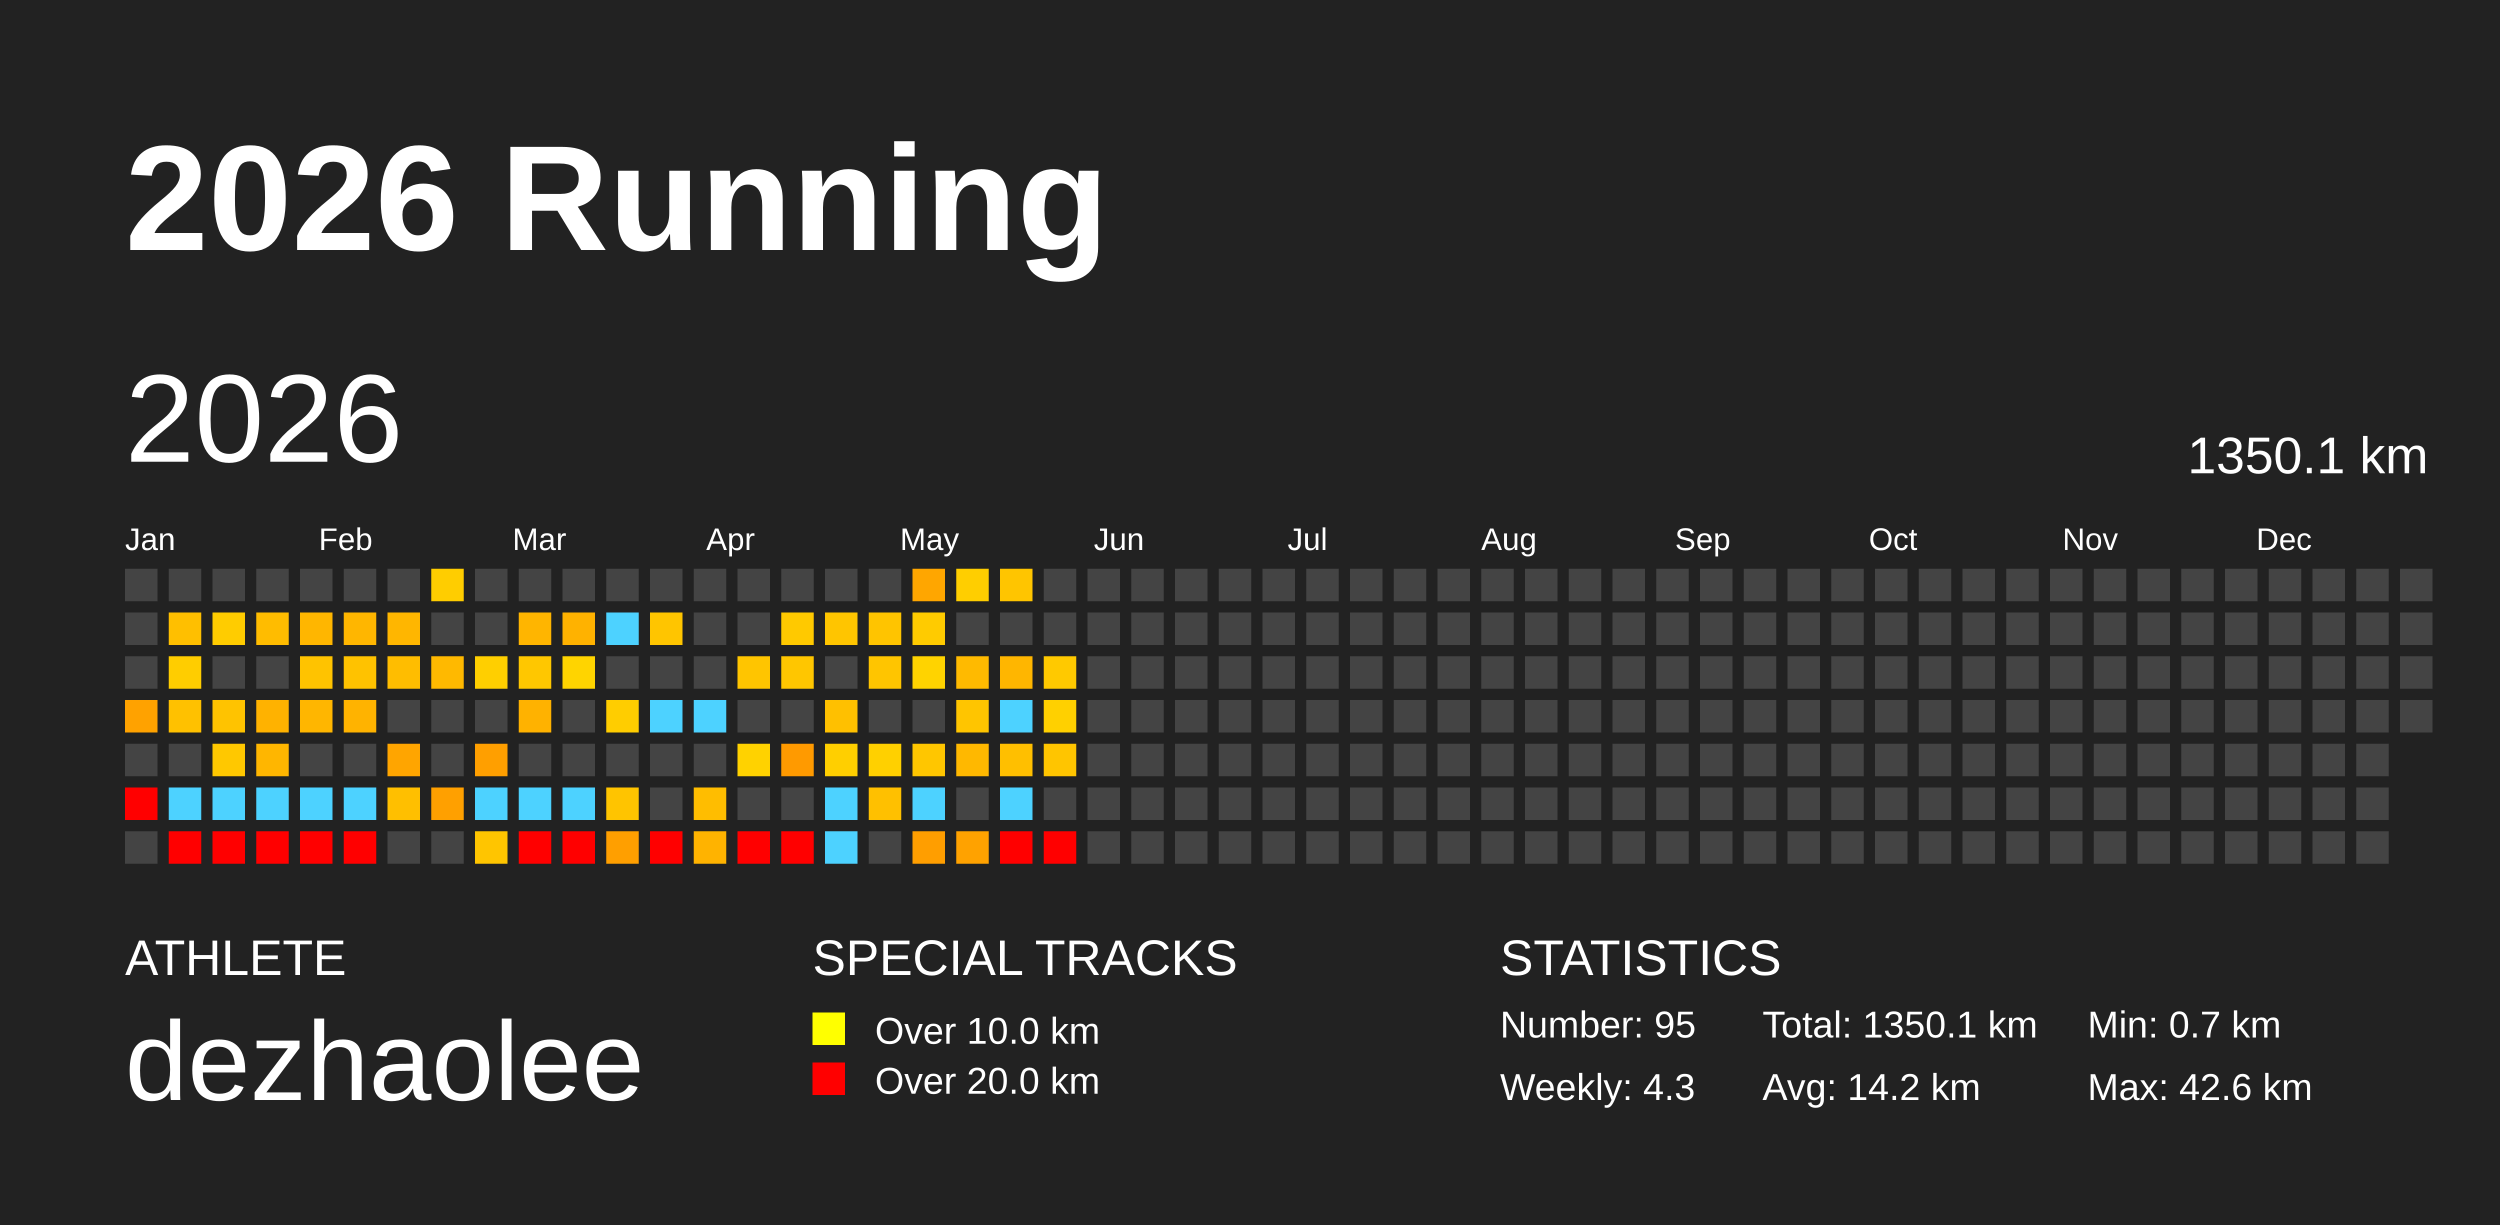
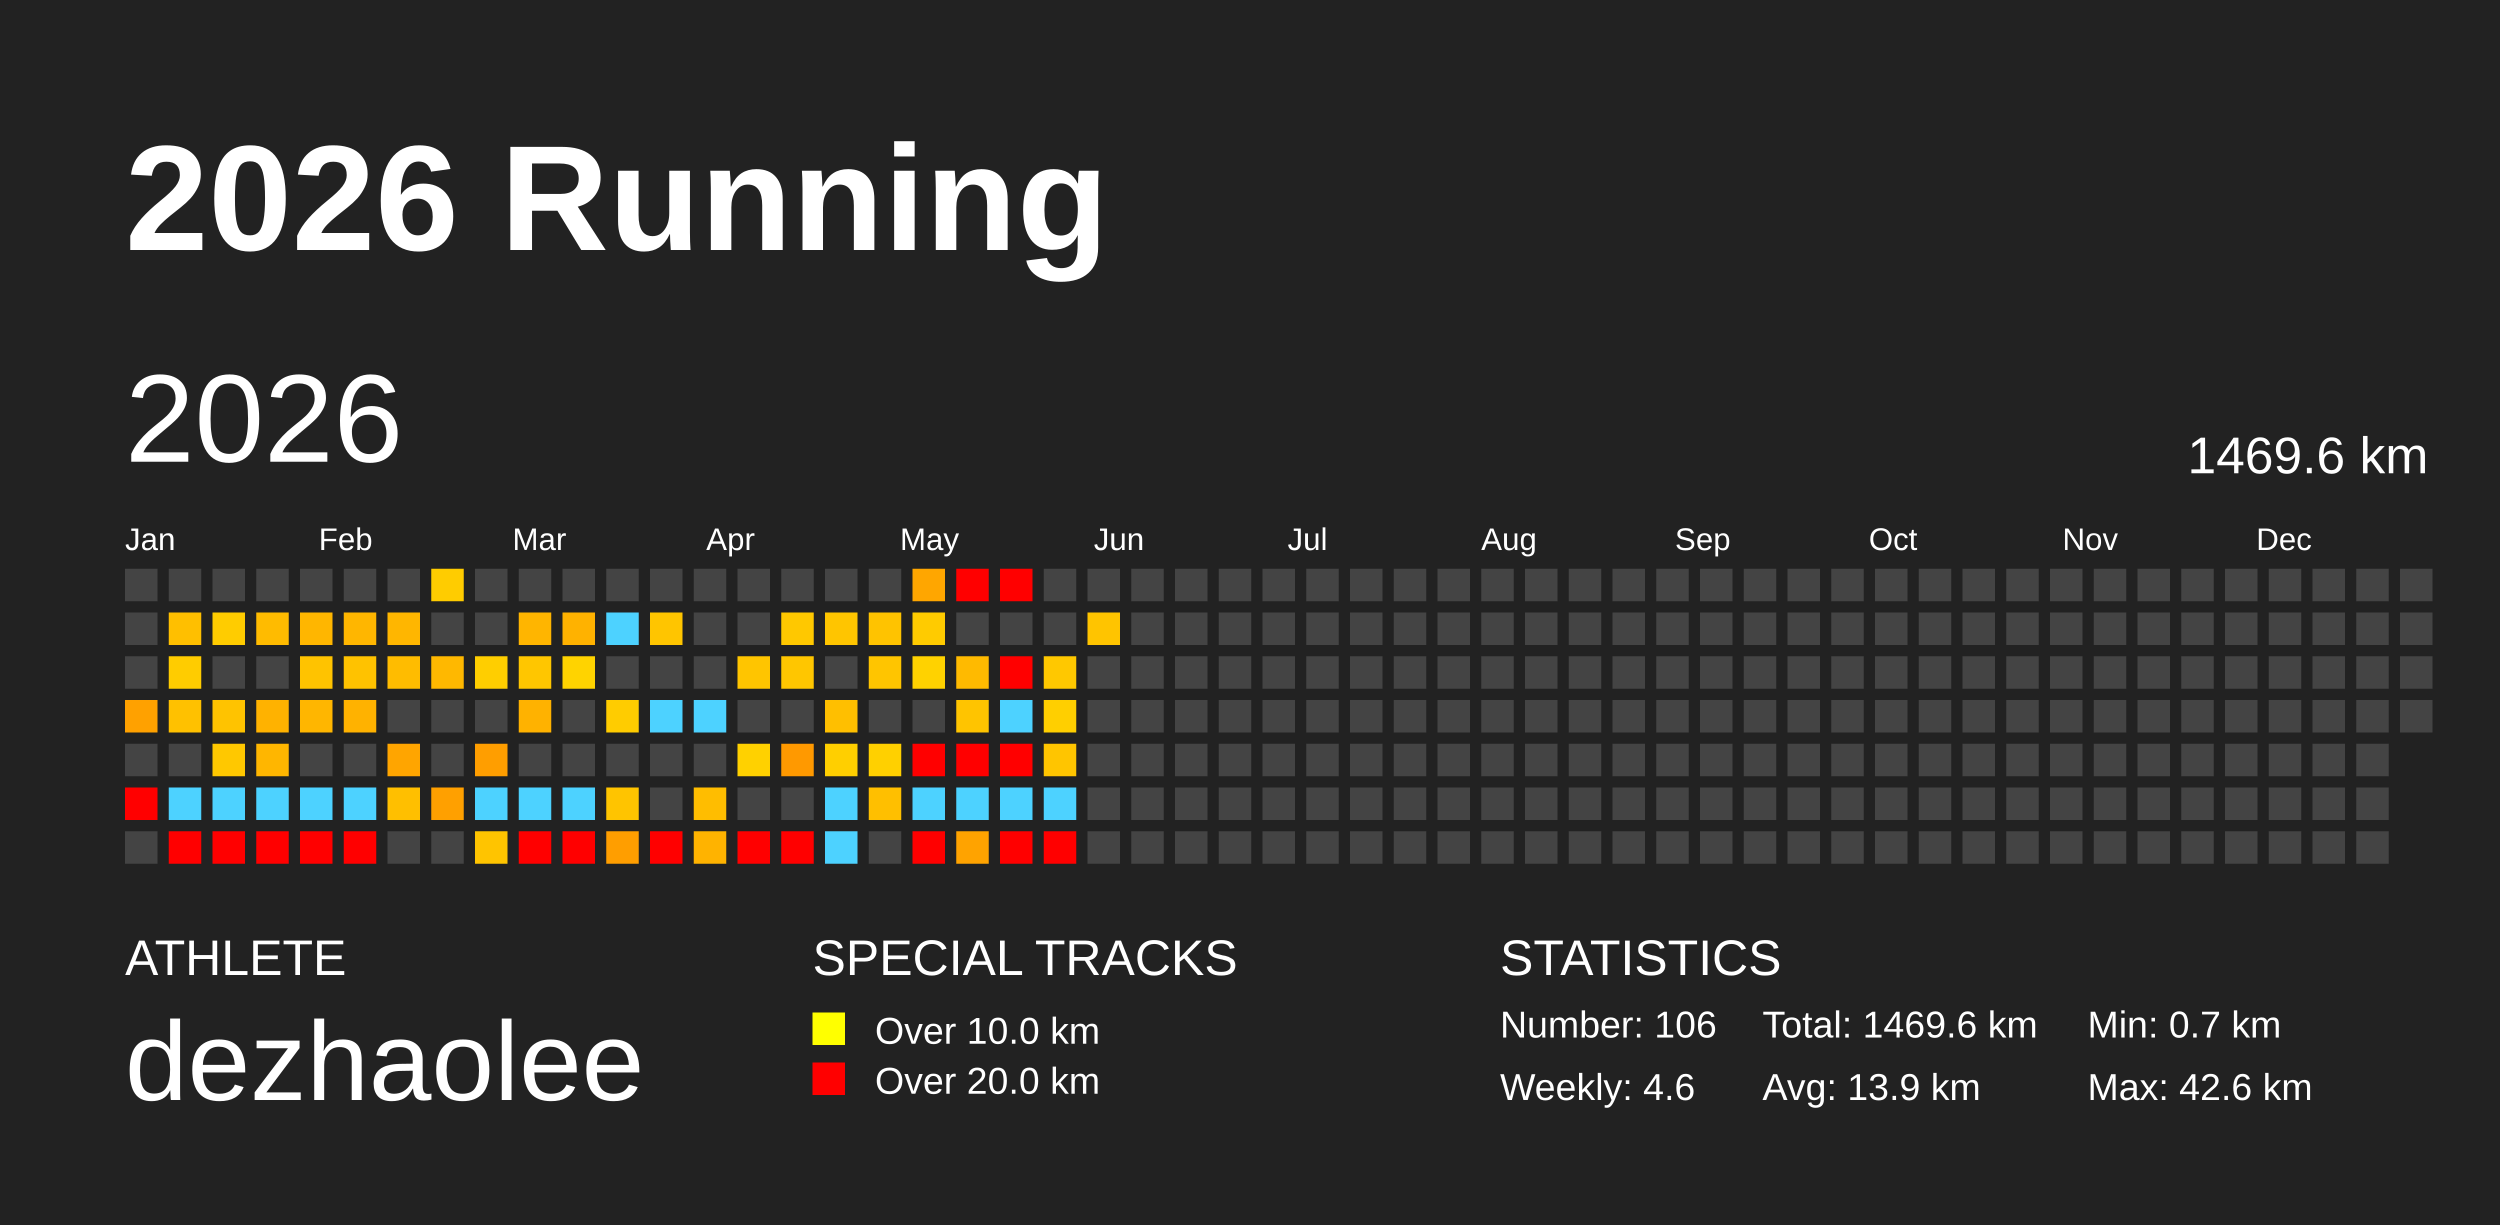
<svg xmlns="http://www.w3.org/2000/svg" baseProfile="full" height="98mm" version="1.1" viewBox="0,0,200,98" width="200mm">
  <defs />
  <rect fill="#222222" height="98" width="200" x="0" y="0" />
  <text fill="#FFFFFF" style="font-size:12px; font-family:Arial; font-weight:bold;" x="10" y="20">2026 Running</text>
  <text fill="#FFFFFF" style="font-size:4px; font-family:Arial" x="10" y="78">ATHLETE</text>
  <text fill="#FFFFFF" style="font-size:9px; font-family:Arial" x="10" y="88">dezhaolee</text>
  <text fill="#FFFFFF" style="font-size:4px; font-family:Arial" x="65" y="78">SPECIAL TRACKS</text>
  <rect fill="yellow" height="2.6" width="2.6" x="65" y="81" />
  <text fill="#FFFFFF" style="font-size:3px; font-family:Arial" x="70" y="83.5">Over 10.0 km</text>
  <rect fill="red" height="2.6" width="2.6" x="65" y="85" />
  <text fill="#FFFFFF" style="font-size:3px; font-family:Arial" x="70" y="87.5">Over 20.0 km</text>
  <text fill="#FFFFFF" style="font-size:4px; font-family:Arial" x="120" y="78">STATISTICS</text>
-   <text fill="#FFFFFF" style="font-size:3px; font-family:Arial" x="120" y="83">Number: 95</text>
-   <text fill="#FFFFFF" style="font-size:3px; font-family:Arial" x="120" y="88">Weekly: 4.3</text>
-   <text fill="#FFFFFF" style="font-size:3px; font-family:Arial" x="141" y="83">Total: 1350.1 km</text>
-   <text fill="#FFFFFF" style="font-size:3px; font-family:Arial" x="141" y="88">Avg: 14.2 km</text>
+   <text fill="#FFFFFF" style="font-size:3px; font-family:Arial" x="120" y="83">Number: 106</text>
+   <text fill="#FFFFFF" style="font-size:3px; font-family:Arial" x="120" y="88">Weekly: 4.6</text>
+   <text fill="#FFFFFF" style="font-size:3px; font-family:Arial" x="141" y="83">Total: 1469.6 km</text>
+   <text fill="#FFFFFF" style="font-size:3px; font-family:Arial" x="141" y="88">Avg: 13.9 km</text>
  <text fill="#FFFFFF" style="font-size:3px; font-family:Arial" x="167" y="83">Min: 0.7 km</text>
  <text fill="#FFFFFF" style="font-size:3px; font-family:Arial" x="167" y="88">Max: 42.6 km</text>
  <text dominant-baseline="hanging" fill="#FFFFFF" style="font-size:10.0px; font-family:Arial;" x="10" y="30">2026</text>
-   <text dominant-baseline="hanging" fill="#FFFFFF" style="font-size:4.125px; font-family:Arial;" x="175" y="35">1350.1 km</text>
+   <text dominant-baseline="hanging" fill="#FFFFFF" style="font-size:4.125px; font-family:Arial;" x="175" y="35">1469.6 km</text>
  <text fill="#FFFFFF" style="font-size:2.5px; font-family:Arial" x="10.0" y="44">Jan</text>
  <text fill="#FFFFFF" style="font-size:2.5px; font-family:Arial" x="25.5" y="44">Feb</text>
  <text fill="#FFFFFF" style="font-size:2.5px; font-family:Arial" x="41.0" y="44">Mar</text>
  <text fill="#FFFFFF" style="font-size:2.5px; font-family:Arial" x="56.5" y="44">Apr</text>
  <text fill="#FFFFFF" style="font-size:2.5px; font-family:Arial" x="72.0" y="44">May</text>
  <text fill="#FFFFFF" style="font-size:2.5px; font-family:Arial" x="87.5" y="44">Jun</text>
  <text fill="#FFFFFF" style="font-size:2.5px; font-family:Arial" x="103.0" y="44">Jul</text>
  <text fill="#FFFFFF" style="font-size:2.5px; font-family:Arial" x="118.5" y="44">Aug</text>
  <text fill="#FFFFFF" style="font-size:2.5px; font-family:Arial" x="134.0" y="44">Sep</text>
  <text fill="#FFFFFF" style="font-size:2.5px; font-family:Arial" x="149.5" y="44">Oct</text>
  <text fill="#FFFFFF" style="font-size:2.5px; font-family:Arial" x="165.0" y="44">Nov</text>
  <text fill="#FFFFFF" style="font-size:2.5px; font-family:Arial" x="180.5" y="44">Dec</text>
  <rect fill="#444444" height="2.6" width="2.6" x="10.0" y="45.5" />
  <rect fill="#444444" height="2.6" width="2.6" x="10.0" y="49.0" />
  <rect fill="#444444" height="2.6" width="2.6" x="10.0" y="52.5" />
-   <rect fill="#ffa200" height="2.6" width="2.6" x="10.0" y="56.0" />
+   <rect fill="#ffa100" height="2.6" width="2.6" x="10.0" y="56.0" />
  <rect fill="#444444" height="2.6" width="2.6" x="10.0" y="59.5" />
  <rect fill="red" height="2.6" width="2.6" x="10.0" y="63.0" />
  <rect fill="#444444" height="2.6" width="2.6" x="10.0" y="66.5" />
  <rect fill="#444444" height="2.6" width="2.6" x="13.5" y="45.5" />
  <rect fill="#ffbf00" height="2.6" width="2.6" x="13.5" y="49.0" />
-   <rect fill="#ffcd00" height="2.6" width="2.6" x="13.5" y="52.5" />
+   <rect fill="#ffcc00" height="2.6" width="2.6" x="13.5" y="52.5" />
  <rect fill="#ffc100" height="2.6" width="2.6" x="13.5" y="56.0" />
  <rect fill="#444444" height="2.6" width="2.6" x="13.5" y="59.5" />
  <rect fill="#4dd2ff" height="2.6" width="2.6" x="13.5" y="63.0" />
  <rect fill="red" height="2.6" width="2.6" x="13.5" y="66.5" />
  <rect fill="#444444" height="2.6" width="2.6" x="17.0" y="45.5" />
  <rect fill="#ffcc00" height="2.6" width="2.6" x="17.0" y="49.0" />
  <rect fill="#444444" height="2.6" width="2.6" x="17.0" y="52.5" />
  <rect fill="#ffc300" height="2.6" width="2.6" x="17.0" y="56.0" />
  <rect fill="#ffc800" height="2.6" width="2.6" x="17.0" y="59.5" />
  <rect fill="#4dd2ff" height="2.6" width="2.6" x="17.0" y="63.0" />
  <rect fill="red" height="2.6" width="2.6" x="17.0" y="66.5" />
  <rect fill="#444444" height="2.6" width="2.6" x="20.5" y="45.5" />
-   <rect fill="#ffbc00" height="2.6" width="2.6" x="20.5" y="49.0" />
+   <rect fill="#ffbb00" height="2.6" width="2.6" x="20.5" y="49.0" />
  <rect fill="#444444" height="2.6" width="2.6" x="20.5" y="52.5" />
  <rect fill="#ffb200" height="2.6" width="2.6" x="20.5" y="56.0" />
  <rect fill="#ffb600" height="2.6" width="2.6" x="20.5" y="59.5" />
  <rect fill="#4dd2ff" height="2.6" width="2.6" x="20.5" y="63.0" />
  <rect fill="red" height="2.6" width="2.6" x="20.5" y="66.5" />
  <rect fill="#444444" height="2.6" width="2.6" x="24.0" y="45.5" />
  <rect fill="#ffb600" height="2.6" width="2.6" x="24.0" y="49.0" />
  <rect fill="#ffc300" height="2.6" width="2.6" x="24.0" y="52.5" />
  <rect fill="#ffb600" height="2.6" width="2.6" x="24.0" y="56.0" />
  <rect fill="#444444" height="2.6" width="2.6" x="24.0" y="59.5" />
  <rect fill="#4dd2ff" height="2.6" width="2.6" x="24.0" y="63.0" />
  <rect fill="red" height="2.6" width="2.6" x="24.0" y="66.5" />
  <rect fill="#444444" height="2.6" width="2.6" x="27.5" y="45.5" />
  <rect fill="#ffb600" height="2.6" width="2.6" x="27.5" y="49.0" />
  <rect fill="#ffc200" height="2.6" width="2.6" x="27.5" y="52.5" />
-   <rect fill="#ffb300" height="2.6" width="2.6" x="27.5" y="56.0" />
+   <rect fill="#ffb200" height="2.6" width="2.6" x="27.5" y="56.0" />
  <rect fill="#444444" height="2.6" width="2.6" x="27.5" y="59.5" />
  <rect fill="#4dd2ff" height="2.6" width="2.6" x="27.5" y="63.0" />
  <rect fill="red" height="2.6" width="2.6" x="27.5" y="66.5" />
  <rect fill="#444444" height="2.6" width="2.6" x="31.0" y="45.5" />
  <rect fill="#ffb600" height="2.6" width="2.6" x="31.0" y="49.0" />
-   <rect fill="#ffbd00" height="2.6" width="2.6" x="31.0" y="52.5" />
+   <rect fill="#ffbc00" height="2.6" width="2.6" x="31.0" y="52.5" />
  <rect fill="#444444" height="2.6" width="2.6" x="31.0" y="56.0" />
  <rect fill="#ffa500" height="2.6" width="2.6" x="31.0" y="59.5" />
  <rect fill="#ffbf00" height="2.6" width="2.6" x="31.0" y="63.0" />
  <rect fill="#444444" height="2.6" width="2.6" x="31.0" y="66.5" />
-   <rect fill="#ffcd00" height="2.6" width="2.6" x="34.5" y="45.5" />
+   <rect fill="#ffcc00" height="2.6" width="2.6" x="34.5" y="45.5" />
  <rect fill="#444444" height="2.6" width="2.6" x="34.5" y="49.0" />
-   <rect fill="#ffb900" height="2.6" width="2.6" x="34.5" y="52.5" />
+   <rect fill="#ffb800" height="2.6" width="2.6" x="34.5" y="52.5" />
  <rect fill="#444444" height="2.6" width="2.6" x="34.5" y="56.0" />
  <rect fill="#444444" height="2.6" width="2.6" x="34.5" y="59.5" />
  <rect fill="#ffa000" height="2.6" width="2.6" x="34.5" y="63.0" />
  <rect fill="#444444" height="2.6" width="2.6" x="34.5" y="66.5" />
  <rect fill="#444444" height="2.6" width="2.6" x="38.0" y="45.5" />
  <rect fill="#444444" height="2.6" width="2.6" x="38.0" y="49.0" />
-   <rect fill="#ffcf00" height="2.6" width="2.6" x="38.0" y="52.5" />
+   <rect fill="#ffce00" height="2.6" width="2.6" x="38.0" y="52.5" />
  <rect fill="#444444" height="2.6" width="2.6" x="38.0" y="56.0" />
-   <rect fill="#ff9f00" height="2.6" width="2.6" x="38.0" y="59.5" />
+   <rect fill="#ff9e00" height="2.6" width="2.6" x="38.0" y="59.5" />
  <rect fill="#4dd2ff" height="2.6" width="2.6" x="38.0" y="63.0" />
-   <rect fill="#ffc500" height="2.6" width="2.6" x="38.0" y="66.5" />
+   <rect fill="#ffc400" height="2.6" width="2.6" x="38.0" y="66.5" />
  <rect fill="#444444" height="2.6" width="2.6" x="41.5" y="45.5" />
  <rect fill="#ffb500" height="2.6" width="2.6" x="41.5" y="49.0" />
-   <rect fill="#ffc700" height="2.6" width="2.6" x="41.5" y="52.5" />
+   <rect fill="#ffc600" height="2.6" width="2.6" x="41.5" y="52.5" />
  <rect fill="#ffb200" height="2.6" width="2.6" x="41.5" y="56.0" />
  <rect fill="#444444" height="2.6" width="2.6" x="41.5" y="59.5" />
  <rect fill="#4dd2ff" height="2.6" width="2.6" x="41.5" y="63.0" />
  <rect fill="red" height="2.6" width="2.6" x="41.5" y="66.5" />
  <rect fill="#444444" height="2.6" width="2.6" x="45.0" y="45.5" />
  <rect fill="#ffb200" height="2.6" width="2.6" x="45.0" y="49.0" />
-   <rect fill="#ffd400" height="2.6" width="2.6" x="45.0" y="52.5" />
+   <rect fill="#ffd300" height="2.6" width="2.6" x="45.0" y="52.5" />
  <rect fill="#444444" height="2.6" width="2.6" x="45.0" y="56.0" />
  <rect fill="#444444" height="2.6" width="2.6" x="45.0" y="59.5" />
  <rect fill="#4dd2ff" height="2.6" width="2.6" x="45.0" y="63.0" />
  <rect fill="red" height="2.6" width="2.6" x="45.0" y="66.5" />
  <rect fill="#444444" height="2.6" width="2.6" x="48.5" y="45.5" />
  <rect fill="#4dd2ff" height="2.6" width="2.6" x="48.5" y="49.0" />
  <rect fill="#444444" height="2.6" width="2.6" x="48.5" y="52.5" />
-   <rect fill="#ffcd00" height="2.6" width="2.6" x="48.5" y="56.0" />
+   <rect fill="#ffcc00" height="2.6" width="2.6" x="48.5" y="56.0" />
  <rect fill="#444444" height="2.6" width="2.6" x="48.5" y="59.5" />
  <rect fill="#ffc400" height="2.6" width="2.6" x="48.5" y="63.0" />
-   <rect fill="#ff9f00" height="2.6" width="2.6" x="48.5" y="66.5" />
+   <rect fill="#ff9e00" height="2.6" width="2.6" x="48.5" y="66.5" />
  <rect fill="#444444" height="2.6" width="2.6" x="52.0" y="45.5" />
  <rect fill="#ffc500" height="2.6" width="2.6" x="52.0" y="49.0" />
  <rect fill="#444444" height="2.6" width="2.6" x="52.0" y="52.5" />
  <rect fill="#4dd2ff" height="2.6" width="2.6" x="52.0" y="56.0" />
  <rect fill="#444444" height="2.6" width="2.6" x="52.0" y="59.5" />
  <rect fill="#444444" height="2.6" width="2.6" x="52.0" y="63.0" />
  <rect fill="red" height="2.6" width="2.6" x="52.0" y="66.5" />
  <rect fill="#444444" height="2.6" width="2.6" x="55.5" y="45.5" />
  <rect fill="#444444" height="2.6" width="2.6" x="55.5" y="49.0" />
  <rect fill="#444444" height="2.6" width="2.6" x="55.5" y="52.5" />
  <rect fill="#4dd2ff" height="2.6" width="2.6" x="55.5" y="56.0" />
  <rect fill="#444444" height="2.6" width="2.6" x="55.5" y="59.5" />
  <rect fill="#ffbd00" height="2.6" width="2.6" x="55.5" y="63.0" />
  <rect fill="#ffb300" height="2.6" width="2.6" x="55.5" y="66.5" />
  <rect fill="#444444" height="2.6" width="2.6" x="59.0" y="45.5" />
  <rect fill="#444444" height="2.6" width="2.6" x="59.0" y="49.0" />
  <rect fill="#ffc500" height="2.6" width="2.6" x="59.0" y="52.5" />
  <rect fill="#444444" height="2.6" width="2.6" x="59.0" y="56.0" />
-   <rect fill="#ffd200" height="2.6" width="2.6" x="59.0" y="59.5" />
+   <rect fill="#ffd100" height="2.6" width="2.6" x="59.0" y="59.5" />
  <rect fill="#444444" height="2.6" width="2.6" x="59.0" y="63.0" />
  <rect fill="red" height="2.6" width="2.6" x="59.0" y="66.5" />
  <rect fill="#444444" height="2.6" width="2.6" x="62.5" y="45.5" />
-   <rect fill="#ffc900" height="2.6" width="2.6" x="62.5" y="49.0" />
+   <rect fill="#ffc800" height="2.6" width="2.6" x="62.5" y="49.0" />
  <rect fill="#ffc600" height="2.6" width="2.6" x="62.5" y="52.5" />
  <rect fill="#444444" height="2.6" width="2.6" x="62.5" y="56.0" />
-   <rect fill="#ff9a00" height="2.6" width="2.6" x="62.5" y="59.5" />
+   <rect fill="#ff9900" height="2.6" width="2.6" x="62.5" y="59.5" />
  <rect fill="#444444" height="2.6" width="2.6" x="62.5" y="63.0" />
  <rect fill="red" height="2.6" width="2.6" x="62.5" y="66.5" />
  <rect fill="#444444" height="2.6" width="2.6" x="66.0" y="45.5" />
  <rect fill="#ffc500" height="2.6" width="2.6" x="66.0" y="49.0" />
  <rect fill="#444444" height="2.6" width="2.6" x="66.0" y="52.5" />
-   <rect fill="#ffc000" height="2.6" width="2.6" x="66.0" y="56.0" />
+   <rect fill="#ffbf00" height="2.6" width="2.6" x="66.0" y="56.0" />
  <rect fill="#ffcf00" height="2.6" width="2.6" x="66.0" y="59.5" />
  <rect fill="#4dd2ff" height="2.6" width="2.6" x="66.0" y="63.0" />
  <rect fill="#4dd2ff" height="2.6" width="2.6" x="66.0" y="66.5" />
  <rect fill="#444444" height="2.6" width="2.6" x="69.5" y="45.5" />
-   <rect fill="#ffc400" height="2.6" width="2.6" x="69.5" y="49.0" />
+   <rect fill="#ffc300" height="2.6" width="2.6" x="69.5" y="49.0" />
  <rect fill="#ffc500" height="2.6" width="2.6" x="69.5" y="52.5" />
  <rect fill="#444444" height="2.6" width="2.6" x="69.5" y="56.0" />
  <rect fill="#ffd000" height="2.6" width="2.6" x="69.5" y="59.5" />
-   <rect fill="#ffc000" height="2.6" width="2.6" x="69.5" y="63.0" />
+   <rect fill="#ffbf00" height="2.6" width="2.6" x="69.5" y="63.0" />
  <rect fill="#444444" height="2.6" width="2.6" x="69.5" y="66.5" />
  <rect fill="#ffa600" height="2.6" width="2.6" x="73.0" y="45.5" />
  <rect fill="#ffcb00" height="2.6" width="2.6" x="73.0" y="49.0" />
-   <rect fill="#ffd300" height="2.6" width="2.6" x="73.0" y="52.5" />
+   <rect fill="#ffd200" height="2.6" width="2.6" x="73.0" y="52.5" />
  <rect fill="#444444" height="2.6" width="2.6" x="73.0" y="56.0" />
-   <rect fill="#ffc600" height="2.6" width="2.6" x="73.0" y="59.5" />
+   <rect fill="red" height="2.6" width="2.6" x="73.0" y="59.5" />
  <rect fill="#4dd2ff" height="2.6" width="2.6" x="73.0" y="63.0" />
-   <rect fill="#ff9e00" height="2.6" width="2.6" x="73.0" y="66.5" />
-   <rect fill="#ffce00" height="2.6" width="2.6" x="76.5" y="45.5" />
+   <rect fill="red" height="2.6" width="2.6" x="73.0" y="66.5" />
+   <rect fill="red" height="2.6" width="2.6" x="76.5" y="45.5" />
  <rect fill="#444444" height="2.6" width="2.6" x="76.5" y="49.0" />
  <rect fill="#ffba00" height="2.6" width="2.6" x="76.5" y="52.5" />
-   <rect fill="#ffc500" height="2.6" width="2.6" x="76.5" y="56.0" />
-   <rect fill="#ffb800" height="2.6" width="2.6" x="76.5" y="59.5" />
-   <rect fill="#444444" height="2.6" width="2.6" x="76.5" y="63.0" />
-   <rect fill="#ffa200" height="2.6" width="2.6" x="76.5" y="66.5" />
-   <rect fill="#ffc500" height="2.6" width="2.6" x="80.0" y="45.5" />
+   <rect fill="#ffc400" height="2.6" width="2.6" x="76.5" y="56.0" />
+   <rect fill="red" height="2.6" width="2.6" x="76.5" y="59.5" />
+   <rect fill="#4dd2ff" height="2.6" width="2.6" x="76.5" y="63.0" />
+   <rect fill="#ffa300" height="2.6" width="2.6" x="76.5" y="66.5" />
+   <rect fill="red" height="2.6" width="2.6" x="80.0" y="45.5" />
  <rect fill="#444444" height="2.6" width="2.6" x="80.0" y="49.0" />
-   <rect fill="#ffb600" height="2.6" width="2.6" x="80.0" y="52.5" />
+   <rect fill="red" height="2.6" width="2.6" x="80.0" y="52.5" />
  <rect fill="#4dd2ff" height="2.6" width="2.6" x="80.0" y="56.0" />
-   <rect fill="#ffbf00" height="2.6" width="2.6" x="80.0" y="59.5" />
+   <rect fill="red" height="2.6" width="2.6" x="80.0" y="59.5" />
  <rect fill="#4dd2ff" height="2.6" width="2.6" x="80.0" y="63.0" />
  <rect fill="red" height="2.6" width="2.6" x="80.0" y="66.5" />
  <rect fill="#444444" height="2.6" width="2.6" x="83.5" y="45.5" />
  <rect fill="#444444" height="2.6" width="2.6" x="83.5" y="49.0" />
-   <rect fill="#ffc900" height="2.6" width="2.6" x="83.5" y="52.5" />
-   <rect fill="#ffd000" height="2.6" width="2.6" x="83.5" y="56.0" />
+   <rect fill="#ffc800" height="2.6" width="2.6" x="83.5" y="52.5" />
+   <rect fill="#ffcf00" height="2.6" width="2.6" x="83.5" y="56.0" />
  <rect fill="#ffc500" height="2.6" width="2.6" x="83.5" y="59.5" />
-   <rect fill="#444444" height="2.6" width="2.6" x="83.5" y="63.0" />
+   <rect fill="#4dd2ff" height="2.6" width="2.6" x="83.5" y="63.0" />
  <rect fill="red" height="2.6" width="2.6" x="83.5" y="66.5" />
  <rect fill="#444444" height="2.6" width="2.6" x="87.0" y="45.5" />
-   <rect fill="#444444" height="2.6" width="2.6" x="87.0" y="49.0" />
+   <rect fill="#ffc400" height="2.6" width="2.6" x="87.0" y="49.0" />
  <rect fill="#444444" height="2.6" width="2.6" x="87.0" y="52.5" />
  <rect fill="#444444" height="2.6" width="2.6" x="87.0" y="56.0" />
  <rect fill="#444444" height="2.6" width="2.6" x="87.0" y="59.5" />
  <rect fill="#444444" height="2.6" width="2.6" x="87.0" y="63.0" />
  <rect fill="#444444" height="2.6" width="2.6" x="87.0" y="66.5" />
  <rect fill="#444444" height="2.6" width="2.6" x="90.5" y="45.5" />
  <rect fill="#444444" height="2.6" width="2.6" x="90.5" y="49.0" />
  <rect fill="#444444" height="2.6" width="2.6" x="90.5" y="52.5" />
  <rect fill="#444444" height="2.6" width="2.6" x="90.5" y="56.0" />
  <rect fill="#444444" height="2.6" width="2.6" x="90.5" y="59.5" />
  <rect fill="#444444" height="2.6" width="2.6" x="90.5" y="63.0" />
  <rect fill="#444444" height="2.6" width="2.6" x="90.5" y="66.5" />
  <rect fill="#444444" height="2.6" width="2.6" x="94.0" y="45.5" />
  <rect fill="#444444" height="2.6" width="2.6" x="94.0" y="49.0" />
  <rect fill="#444444" height="2.6" width="2.6" x="94.0" y="52.5" />
  <rect fill="#444444" height="2.6" width="2.6" x="94.0" y="56.0" />
  <rect fill="#444444" height="2.6" width="2.6" x="94.0" y="59.5" />
  <rect fill="#444444" height="2.6" width="2.6" x="94.0" y="63.0" />
  <rect fill="#444444" height="2.6" width="2.6" x="94.0" y="66.5" />
  <rect fill="#444444" height="2.6" width="2.6" x="97.5" y="45.5" />
  <rect fill="#444444" height="2.6" width="2.6" x="97.5" y="49.0" />
  <rect fill="#444444" height="2.6" width="2.6" x="97.5" y="52.5" />
  <rect fill="#444444" height="2.6" width="2.6" x="97.5" y="56.0" />
  <rect fill="#444444" height="2.6" width="2.6" x="97.5" y="59.5" />
  <rect fill="#444444" height="2.6" width="2.6" x="97.5" y="63.0" />
  <rect fill="#444444" height="2.6" width="2.6" x="97.5" y="66.5" />
  <rect fill="#444444" height="2.6" width="2.6" x="101.0" y="45.5" />
  <rect fill="#444444" height="2.6" width="2.6" x="101.0" y="49.0" />
  <rect fill="#444444" height="2.6" width="2.6" x="101.0" y="52.5" />
  <rect fill="#444444" height="2.6" width="2.6" x="101.0" y="56.0" />
  <rect fill="#444444" height="2.6" width="2.6" x="101.0" y="59.5" />
  <rect fill="#444444" height="2.6" width="2.6" x="101.0" y="63.0" />
  <rect fill="#444444" height="2.6" width="2.6" x="101.0" y="66.5" />
  <rect fill="#444444" height="2.6" width="2.6" x="104.5" y="45.5" />
  <rect fill="#444444" height="2.6" width="2.6" x="104.5" y="49.0" />
  <rect fill="#444444" height="2.6" width="2.6" x="104.5" y="52.5" />
  <rect fill="#444444" height="2.6" width="2.6" x="104.5" y="56.0" />
  <rect fill="#444444" height="2.6" width="2.6" x="104.5" y="59.5" />
  <rect fill="#444444" height="2.6" width="2.6" x="104.5" y="63.0" />
  <rect fill="#444444" height="2.6" width="2.6" x="104.5" y="66.5" />
  <rect fill="#444444" height="2.6" width="2.6" x="108.0" y="45.5" />
  <rect fill="#444444" height="2.6" width="2.6" x="108.0" y="49.0" />
  <rect fill="#444444" height="2.6" width="2.6" x="108.0" y="52.5" />
  <rect fill="#444444" height="2.6" width="2.6" x="108.0" y="56.0" />
  <rect fill="#444444" height="2.6" width="2.6" x="108.0" y="59.5" />
  <rect fill="#444444" height="2.6" width="2.6" x="108.0" y="63.0" />
  <rect fill="#444444" height="2.6" width="2.6" x="108.0" y="66.5" />
  <rect fill="#444444" height="2.6" width="2.6" x="111.5" y="45.5" />
  <rect fill="#444444" height="2.6" width="2.6" x="111.5" y="49.0" />
  <rect fill="#444444" height="2.6" width="2.6" x="111.5" y="52.5" />
  <rect fill="#444444" height="2.6" width="2.6" x="111.5" y="56.0" />
  <rect fill="#444444" height="2.6" width="2.6" x="111.5" y="59.5" />
  <rect fill="#444444" height="2.6" width="2.6" x="111.5" y="63.0" />
  <rect fill="#444444" height="2.6" width="2.6" x="111.5" y="66.5" />
  <rect fill="#444444" height="2.6" width="2.6" x="115.0" y="45.5" />
  <rect fill="#444444" height="2.6" width="2.6" x="115.0" y="49.0" />
  <rect fill="#444444" height="2.6" width="2.6" x="115.0" y="52.5" />
  <rect fill="#444444" height="2.6" width="2.6" x="115.0" y="56.0" />
  <rect fill="#444444" height="2.6" width="2.6" x="115.0" y="59.5" />
  <rect fill="#444444" height="2.6" width="2.6" x="115.0" y="63.0" />
  <rect fill="#444444" height="2.6" width="2.6" x="115.0" y="66.5" />
  <rect fill="#444444" height="2.6" width="2.6" x="118.5" y="45.5" />
  <rect fill="#444444" height="2.6" width="2.6" x="118.5" y="49.0" />
  <rect fill="#444444" height="2.6" width="2.6" x="118.5" y="52.5" />
  <rect fill="#444444" height="2.6" width="2.6" x="118.5" y="56.0" />
  <rect fill="#444444" height="2.6" width="2.6" x="118.5" y="59.5" />
  <rect fill="#444444" height="2.6" width="2.6" x="118.5" y="63.0" />
  <rect fill="#444444" height="2.6" width="2.6" x="118.5" y="66.5" />
  <rect fill="#444444" height="2.6" width="2.6" x="122.0" y="45.5" />
  <rect fill="#444444" height="2.6" width="2.6" x="122.0" y="49.0" />
  <rect fill="#444444" height="2.6" width="2.6" x="122.0" y="52.5" />
  <rect fill="#444444" height="2.6" width="2.6" x="122.0" y="56.0" />
  <rect fill="#444444" height="2.6" width="2.6" x="122.0" y="59.5" />
  <rect fill="#444444" height="2.6" width="2.6" x="122.0" y="63.0" />
  <rect fill="#444444" height="2.6" width="2.6" x="122.0" y="66.5" />
  <rect fill="#444444" height="2.6" width="2.6" x="125.5" y="45.5" />
  <rect fill="#444444" height="2.6" width="2.6" x="125.5" y="49.0" />
  <rect fill="#444444" height="2.6" width="2.6" x="125.5" y="52.5" />
  <rect fill="#444444" height="2.6" width="2.6" x="125.5" y="56.0" />
  <rect fill="#444444" height="2.6" width="2.6" x="125.5" y="59.5" />
  <rect fill="#444444" height="2.6" width="2.6" x="125.5" y="63.0" />
  <rect fill="#444444" height="2.6" width="2.6" x="125.5" y="66.5" />
  <rect fill="#444444" height="2.6" width="2.6" x="129.0" y="45.5" />
  <rect fill="#444444" height="2.6" width="2.6" x="129.0" y="49.0" />
  <rect fill="#444444" height="2.6" width="2.6" x="129.0" y="52.5" />
  <rect fill="#444444" height="2.6" width="2.6" x="129.0" y="56.0" />
  <rect fill="#444444" height="2.6" width="2.6" x="129.0" y="59.5" />
  <rect fill="#444444" height="2.6" width="2.6" x="129.0" y="63.0" />
  <rect fill="#444444" height="2.6" width="2.6" x="129.0" y="66.5" />
  <rect fill="#444444" height="2.6" width="2.6" x="132.5" y="45.5" />
  <rect fill="#444444" height="2.6" width="2.6" x="132.5" y="49.0" />
  <rect fill="#444444" height="2.6" width="2.6" x="132.5" y="52.5" />
  <rect fill="#444444" height="2.6" width="2.6" x="132.5" y="56.0" />
  <rect fill="#444444" height="2.6" width="2.6" x="132.5" y="59.5" />
  <rect fill="#444444" height="2.6" width="2.6" x="132.5" y="63.0" />
  <rect fill="#444444" height="2.6" width="2.6" x="132.5" y="66.5" />
  <rect fill="#444444" height="2.6" width="2.6" x="136.0" y="45.5" />
  <rect fill="#444444" height="2.6" width="2.6" x="136.0" y="49.0" />
  <rect fill="#444444" height="2.6" width="2.6" x="136.0" y="52.5" />
  <rect fill="#444444" height="2.6" width="2.6" x="136.0" y="56.0" />
  <rect fill="#444444" height="2.6" width="2.6" x="136.0" y="59.5" />
  <rect fill="#444444" height="2.6" width="2.6" x="136.0" y="63.0" />
  <rect fill="#444444" height="2.6" width="2.6" x="136.0" y="66.5" />
  <rect fill="#444444" height="2.6" width="2.6" x="139.5" y="45.5" />
  <rect fill="#444444" height="2.6" width="2.6" x="139.5" y="49.0" />
  <rect fill="#444444" height="2.6" width="2.6" x="139.5" y="52.5" />
  <rect fill="#444444" height="2.6" width="2.6" x="139.5" y="56.0" />
  <rect fill="#444444" height="2.6" width="2.6" x="139.5" y="59.5" />
  <rect fill="#444444" height="2.6" width="2.6" x="139.5" y="63.0" />
  <rect fill="#444444" height="2.6" width="2.6" x="139.5" y="66.5" />
  <rect fill="#444444" height="2.6" width="2.6" x="143.0" y="45.5" />
  <rect fill="#444444" height="2.6" width="2.6" x="143.0" y="49.0" />
  <rect fill="#444444" height="2.6" width="2.6" x="143.0" y="52.5" />
  <rect fill="#444444" height="2.6" width="2.6" x="143.0" y="56.0" />
  <rect fill="#444444" height="2.6" width="2.6" x="143.0" y="59.5" />
  <rect fill="#444444" height="2.6" width="2.6" x="143.0" y="63.0" />
  <rect fill="#444444" height="2.6" width="2.6" x="143.0" y="66.5" />
  <rect fill="#444444" height="2.6" width="2.6" x="146.5" y="45.5" />
  <rect fill="#444444" height="2.6" width="2.6" x="146.5" y="49.0" />
  <rect fill="#444444" height="2.6" width="2.6" x="146.5" y="52.5" />
  <rect fill="#444444" height="2.6" width="2.6" x="146.5" y="56.0" />
  <rect fill="#444444" height="2.6" width="2.6" x="146.5" y="59.5" />
  <rect fill="#444444" height="2.6" width="2.6" x="146.5" y="63.0" />
  <rect fill="#444444" height="2.6" width="2.6" x="146.5" y="66.5" />
  <rect fill="#444444" height="2.6" width="2.6" x="150.0" y="45.5" />
  <rect fill="#444444" height="2.6" width="2.6" x="150.0" y="49.0" />
  <rect fill="#444444" height="2.6" width="2.6" x="150.0" y="52.5" />
  <rect fill="#444444" height="2.6" width="2.6" x="150.0" y="56.0" />
  <rect fill="#444444" height="2.6" width="2.6" x="150.0" y="59.5" />
  <rect fill="#444444" height="2.6" width="2.6" x="150.0" y="63.0" />
  <rect fill="#444444" height="2.6" width="2.6" x="150.0" y="66.5" />
  <rect fill="#444444" height="2.6" width="2.6" x="153.5" y="45.5" />
  <rect fill="#444444" height="2.6" width="2.6" x="153.5" y="49.0" />
  <rect fill="#444444" height="2.6" width="2.6" x="153.5" y="52.5" />
  <rect fill="#444444" height="2.6" width="2.6" x="153.5" y="56.0" />
  <rect fill="#444444" height="2.6" width="2.6" x="153.5" y="59.5" />
  <rect fill="#444444" height="2.6" width="2.6" x="153.5" y="63.0" />
  <rect fill="#444444" height="2.6" width="2.6" x="153.5" y="66.5" />
  <rect fill="#444444" height="2.6" width="2.6" x="157.0" y="45.5" />
  <rect fill="#444444" height="2.6" width="2.6" x="157.0" y="49.0" />
  <rect fill="#444444" height="2.6" width="2.6" x="157.0" y="52.5" />
  <rect fill="#444444" height="2.6" width="2.6" x="157.0" y="56.0" />
  <rect fill="#444444" height="2.6" width="2.6" x="157.0" y="59.5" />
  <rect fill="#444444" height="2.6" width="2.6" x="157.0" y="63.0" />
  <rect fill="#444444" height="2.6" width="2.6" x="157.0" y="66.5" />
  <rect fill="#444444" height="2.6" width="2.6" x="160.5" y="45.5" />
  <rect fill="#444444" height="2.6" width="2.6" x="160.5" y="49.0" />
  <rect fill="#444444" height="2.6" width="2.6" x="160.5" y="52.5" />
  <rect fill="#444444" height="2.6" width="2.6" x="160.5" y="56.0" />
  <rect fill="#444444" height="2.6" width="2.6" x="160.5" y="59.5" />
  <rect fill="#444444" height="2.6" width="2.6" x="160.5" y="63.0" />
  <rect fill="#444444" height="2.6" width="2.6" x="160.5" y="66.5" />
  <rect fill="#444444" height="2.6" width="2.6" x="164.0" y="45.5" />
  <rect fill="#444444" height="2.6" width="2.6" x="164.0" y="49.0" />
  <rect fill="#444444" height="2.6" width="2.6" x="164.0" y="52.5" />
  <rect fill="#444444" height="2.6" width="2.6" x="164.0" y="56.0" />
  <rect fill="#444444" height="2.6" width="2.6" x="164.0" y="59.5" />
  <rect fill="#444444" height="2.6" width="2.6" x="164.0" y="63.0" />
  <rect fill="#444444" height="2.6" width="2.6" x="164.0" y="66.5" />
  <rect fill="#444444" height="2.6" width="2.6" x="167.5" y="45.5" />
  <rect fill="#444444" height="2.6" width="2.6" x="167.5" y="49.0" />
  <rect fill="#444444" height="2.6" width="2.6" x="167.5" y="52.5" />
  <rect fill="#444444" height="2.6" width="2.6" x="167.5" y="56.0" />
  <rect fill="#444444" height="2.6" width="2.6" x="167.5" y="59.5" />
  <rect fill="#444444" height="2.6" width="2.6" x="167.5" y="63.0" />
  <rect fill="#444444" height="2.6" width="2.6" x="167.5" y="66.5" />
  <rect fill="#444444" height="2.6" width="2.6" x="171.0" y="45.5" />
  <rect fill="#444444" height="2.6" width="2.6" x="171.0" y="49.0" />
  <rect fill="#444444" height="2.6" width="2.6" x="171.0" y="52.5" />
  <rect fill="#444444" height="2.6" width="2.6" x="171.0" y="56.0" />
  <rect fill="#444444" height="2.6" width="2.6" x="171.0" y="59.5" />
  <rect fill="#444444" height="2.6" width="2.6" x="171.0" y="63.0" />
  <rect fill="#444444" height="2.6" width="2.6" x="171.0" y="66.5" />
  <rect fill="#444444" height="2.6" width="2.6" x="174.5" y="45.5" />
  <rect fill="#444444" height="2.6" width="2.6" x="174.5" y="49.0" />
  <rect fill="#444444" height="2.6" width="2.6" x="174.5" y="52.5" />
  <rect fill="#444444" height="2.6" width="2.6" x="174.5" y="56.0" />
  <rect fill="#444444" height="2.6" width="2.6" x="174.5" y="59.5" />
  <rect fill="#444444" height="2.6" width="2.6" x="174.5" y="63.0" />
  <rect fill="#444444" height="2.6" width="2.6" x="174.5" y="66.5" />
  <rect fill="#444444" height="2.6" width="2.6" x="178.0" y="45.5" />
  <rect fill="#444444" height="2.6" width="2.6" x="178.0" y="49.0" />
  <rect fill="#444444" height="2.6" width="2.6" x="178.0" y="52.5" />
  <rect fill="#444444" height="2.6" width="2.6" x="178.0" y="56.0" />
  <rect fill="#444444" height="2.6" width="2.6" x="178.0" y="59.5" />
  <rect fill="#444444" height="2.6" width="2.6" x="178.0" y="63.0" />
  <rect fill="#444444" height="2.6" width="2.6" x="178.0" y="66.5" />
  <rect fill="#444444" height="2.6" width="2.6" x="181.5" y="45.5" />
  <rect fill="#444444" height="2.6" width="2.6" x="181.5" y="49.0" />
  <rect fill="#444444" height="2.6" width="2.6" x="181.5" y="52.5" />
  <rect fill="#444444" height="2.6" width="2.6" x="181.5" y="56.0" />
  <rect fill="#444444" height="2.6" width="2.6" x="181.5" y="59.5" />
  <rect fill="#444444" height="2.6" width="2.6" x="181.5" y="63.0" />
  <rect fill="#444444" height="2.6" width="2.6" x="181.5" y="66.5" />
  <rect fill="#444444" height="2.6" width="2.6" x="185.0" y="45.5" />
  <rect fill="#444444" height="2.6" width="2.6" x="185.0" y="49.0" />
  <rect fill="#444444" height="2.6" width="2.6" x="185.0" y="52.5" />
  <rect fill="#444444" height="2.6" width="2.6" x="185.0" y="56.0" />
  <rect fill="#444444" height="2.6" width="2.6" x="185.0" y="59.5" />
  <rect fill="#444444" height="2.6" width="2.6" x="185.0" y="63.0" />
  <rect fill="#444444" height="2.6" width="2.6" x="185.0" y="66.5" />
  <rect fill="#444444" height="2.6" width="2.6" x="188.5" y="45.5" />
  <rect fill="#444444" height="2.6" width="2.6" x="188.5" y="49.0" />
  <rect fill="#444444" height="2.6" width="2.6" x="188.5" y="52.5" />
  <rect fill="#444444" height="2.6" width="2.6" x="188.5" y="56.0" />
  <rect fill="#444444" height="2.6" width="2.6" x="188.5" y="59.5" />
  <rect fill="#444444" height="2.6" width="2.6" x="188.5" y="63.0" />
  <rect fill="#444444" height="2.6" width="2.6" x="188.5" y="66.5" />
  <rect fill="#444444" height="2.6" width="2.6" x="192.0" y="45.5" />
  <rect fill="#444444" height="2.6" width="2.6" x="192.0" y="49.0" />
  <rect fill="#444444" height="2.6" width="2.6" x="192.0" y="52.5" />
  <rect fill="#444444" height="2.6" width="2.6" x="192.0" y="56.0" />
</svg>
